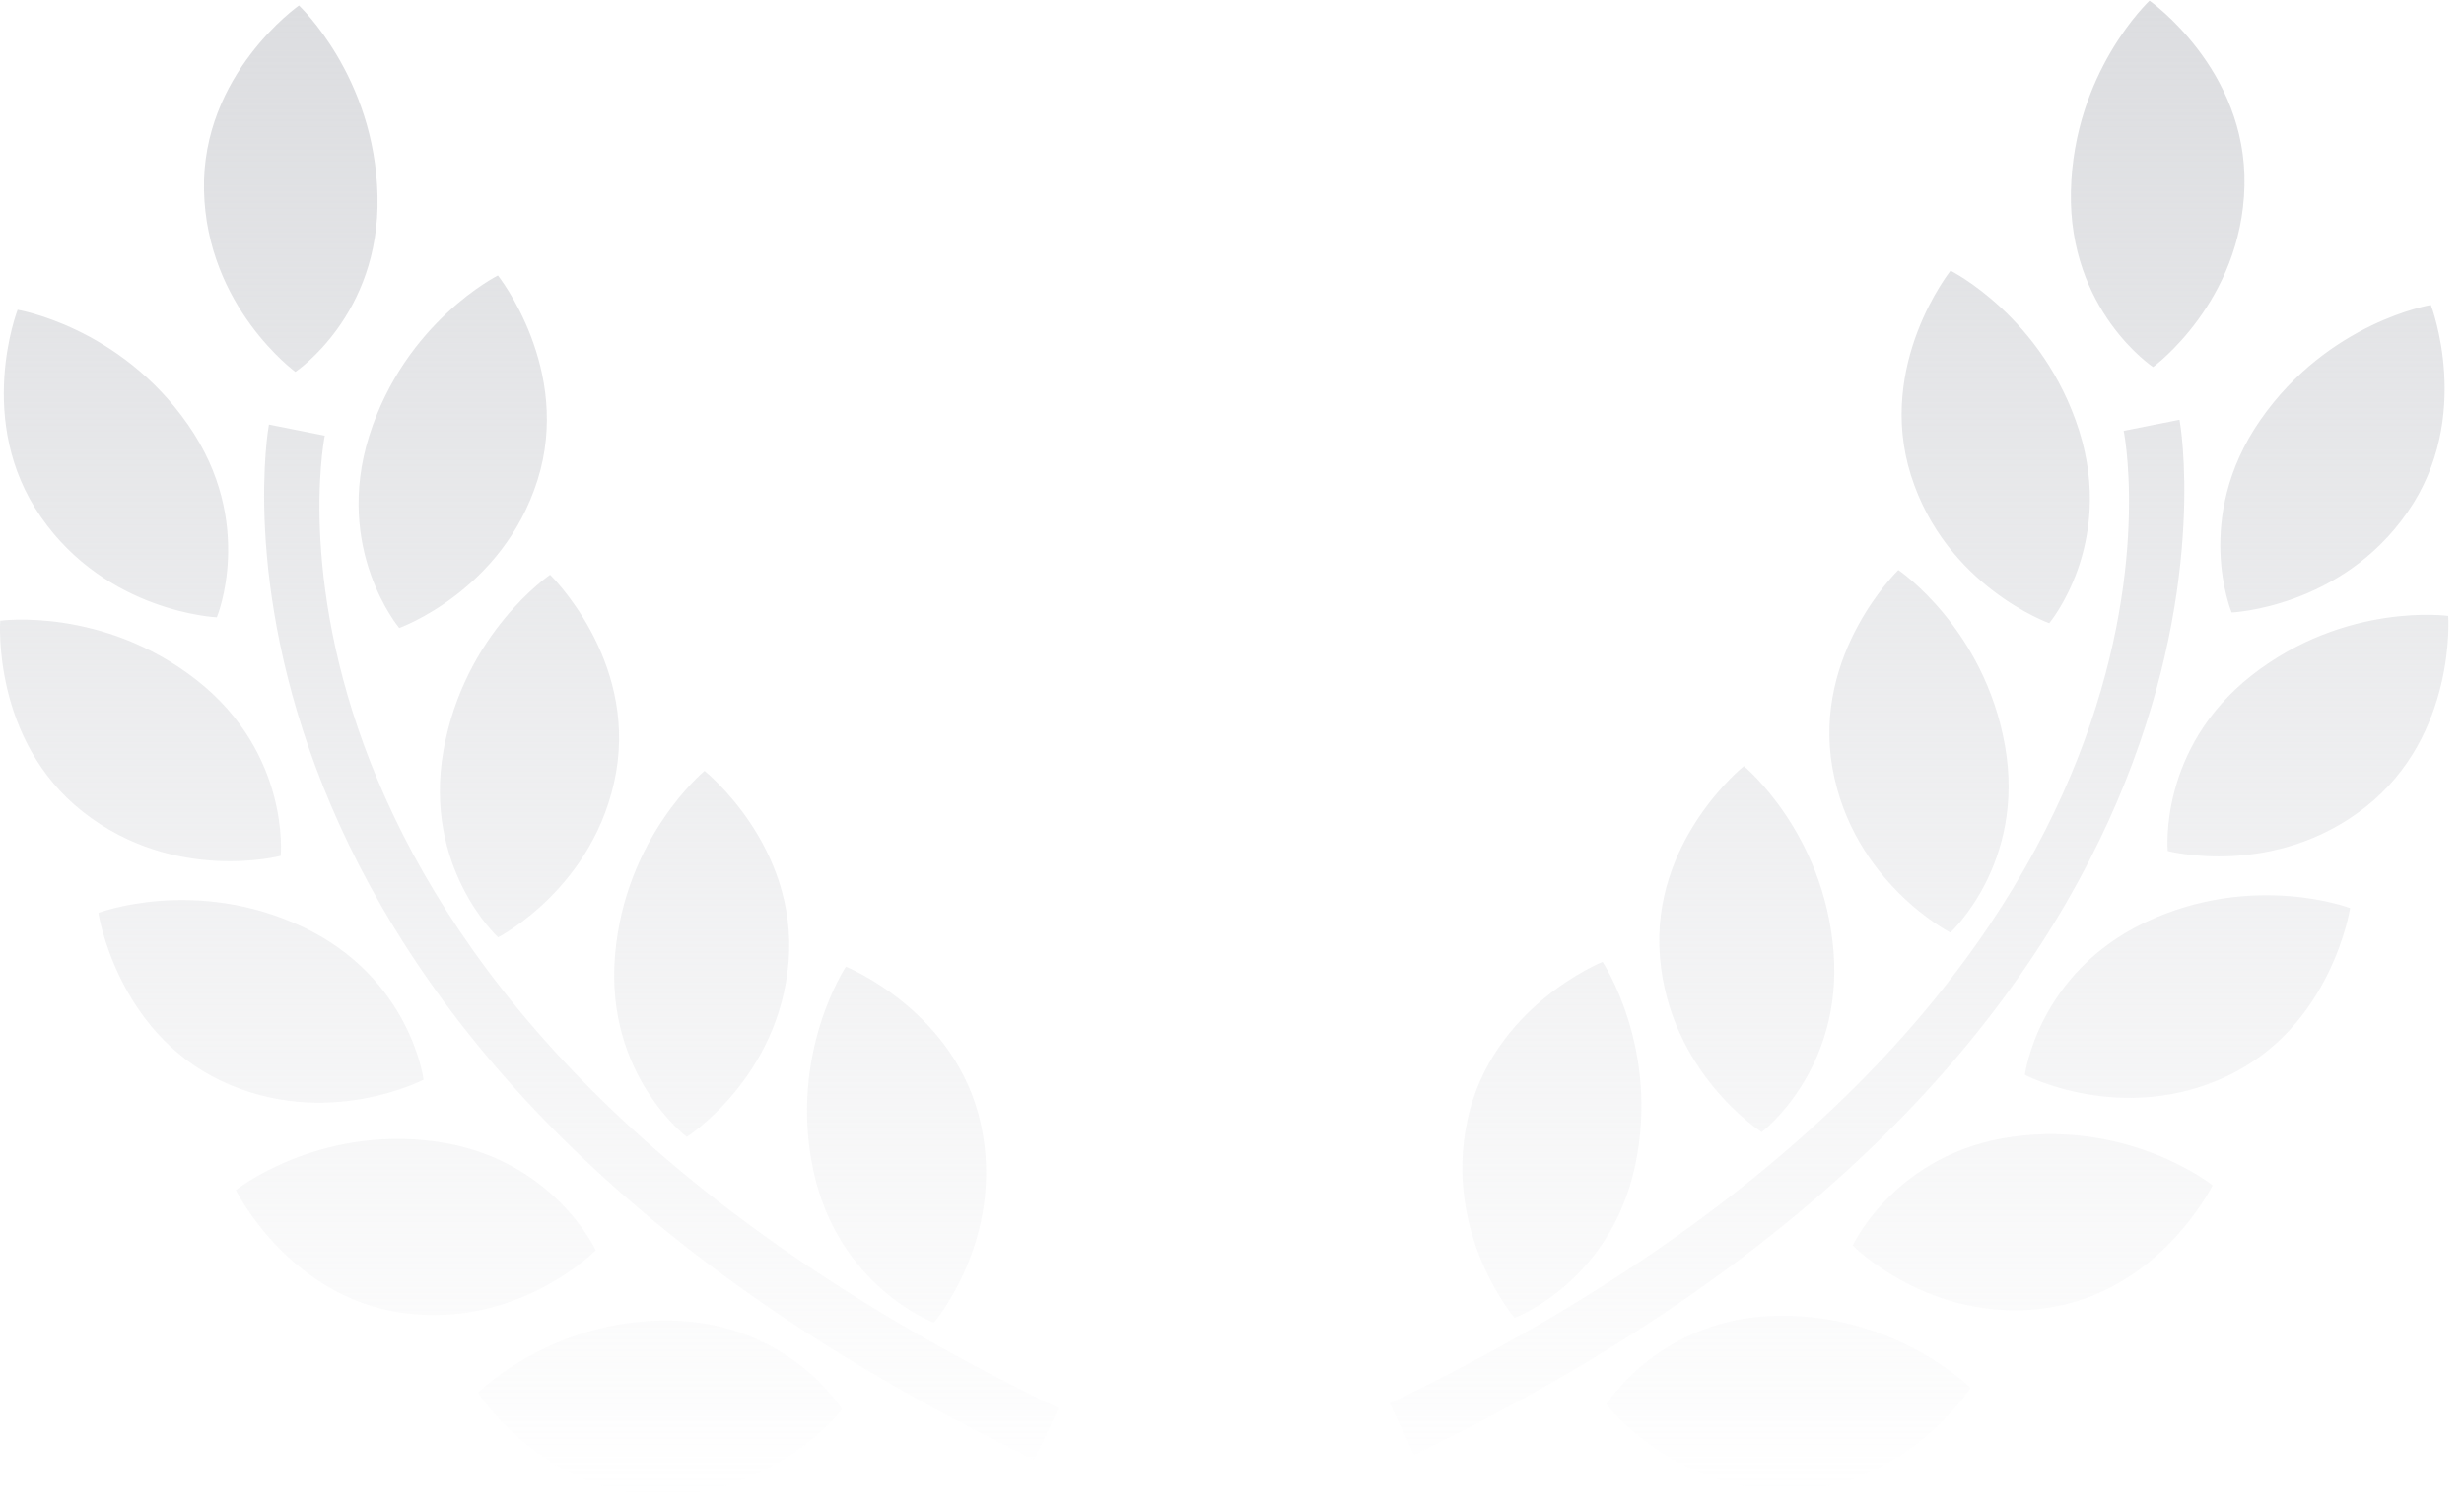
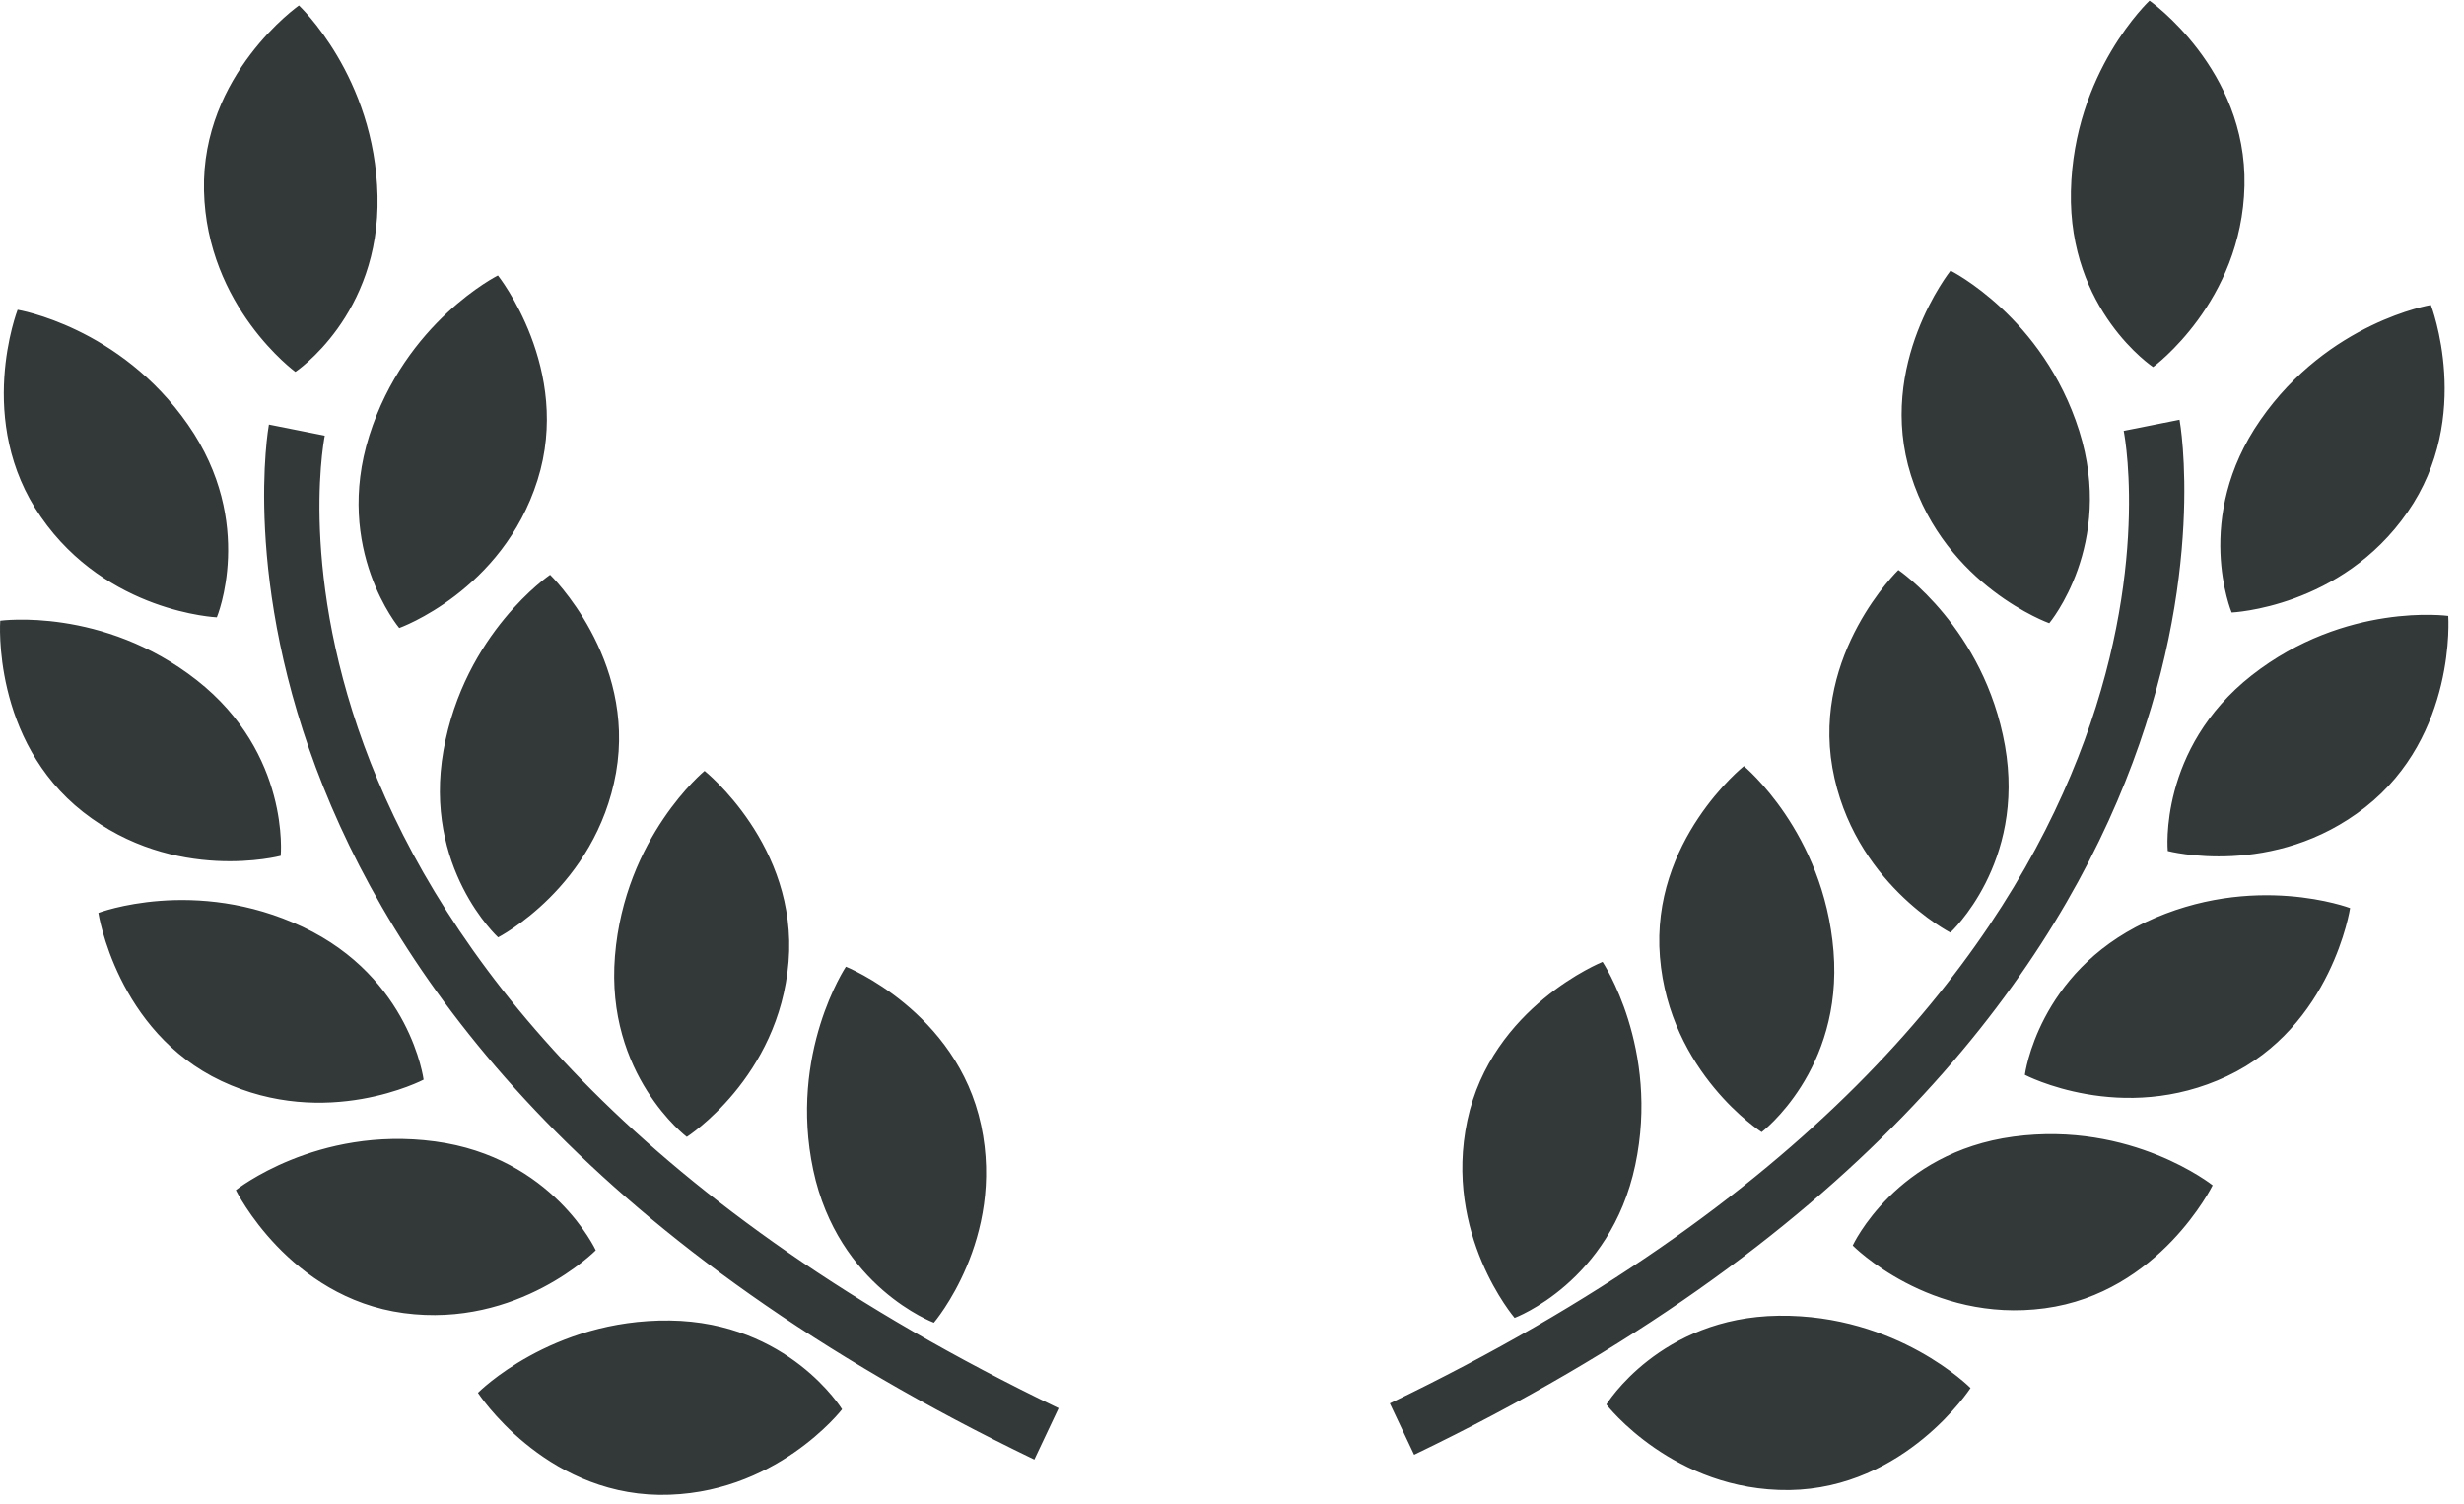
<svg xmlns="http://www.w3.org/2000/svg" width="154" height="94" viewBox="0 0 154 94" fill="none">
-   <path fill-rule="evenodd" clip-rule="evenodd" d="M129.433 11.951C129.266 19.419 134.568 22.942 134.568 22.942C134.568 22.942 140.118 18.884 140.279 11.608C140.444 4.318 134.345 0.041 134.345 0.041C134.345 0.041 129.596 4.482 129.433 11.951ZM119.435 29.709C121.627 36.648 128.078 38.95 128.078 38.95C128.078 38.95 132.193 34.049 129.949 26.927C127.696 19.806 121.91 16.916 121.91 16.916C121.91 16.916 117.247 22.771 119.435 29.709ZM141.275 26.248C137.012 32.381 139.478 38.282 139.478 38.282C139.478 38.282 146.327 37.992 150.472 32.008C154.63 26.026 151.929 19.061 151.929 19.061C151.929 19.061 145.534 20.111 141.275 26.248ZM125.311 46.603C126.611 53.959 121.897 58.286 121.897 58.286C121.897 58.286 115.796 55.155 114.526 47.991C113.272 40.821 118.648 35.625 118.648 35.625C118.648 35.625 124.009 39.251 125.311 46.603ZM114.595 59.45C113.987 51.995 108.994 47.881 108.994 47.881C108.994 47.881 103.153 52.548 103.745 59.807C104.337 67.065 110.104 70.758 110.104 70.758C110.104 70.758 115.199 66.9 114.595 59.45ZM94.662 82.367C94.662 82.367 90.195 77.159 91.709 70.029C93.227 62.9 100.16 60.117 100.16 60.117C100.16 60.117 103.752 65.509 102.202 72.826C100.647 80.143 94.662 82.367 94.662 82.367ZM135.485 53.188C135.485 53.188 134.871 46.814 140.731 42.211C146.605 37.608 153.015 38.495 153.015 38.495C153.015 38.495 153.555 45.964 147.831 50.452C142.105 54.943 135.485 53.188 135.485 53.188ZM134.099 57.636C127.363 60.824 126.554 67.18 126.554 67.18C126.554 67.18 132.623 70.361 139.188 67.264C145.753 64.168 146.882 56.755 146.882 56.755C146.882 56.755 140.837 54.457 134.099 57.636ZM115.795 77.845C115.795 77.845 118.477 72.024 125.85 71.039C133.232 70.052 138.289 74.082 138.289 74.082C138.289 74.082 134.982 80.805 127.798 81.768C120.608 82.733 115.795 77.845 115.795 77.845ZM123.159 86.753C123.159 86.753 118.604 82.145 111.17 82.233C103.74 82.326 100.398 87.782 100.398 87.782C100.398 87.782 104.591 93.215 111.836 93.132C119.087 93.028 123.159 86.753 123.159 86.753ZM132.731 26.928L136.221 26.234C136.292 26.616 143.05 64.632 88.383 90.923L86.866 87.713C138.902 62.676 133.011 28.371 132.731 26.928ZM11.754 26.549C16.017 32.681 13.551 38.583 13.551 38.583C13.551 38.583 6.702 38.293 2.557 32.308C-1.601 26.327 1.1 19.362 1.1 19.362C1.1 19.362 7.495 20.411 11.754 26.549ZM24.952 39.25C24.952 39.25 31.403 36.948 33.595 30.009C35.783 23.072 31.12 17.216 31.12 17.216C31.12 17.216 25.333 20.107 23.08 27.227C20.837 34.35 24.952 39.25 24.952 39.25ZM31.132 58.586C31.132 58.586 26.418 54.259 27.718 46.903C29.02 39.551 34.381 35.925 34.381 35.925C34.381 35.925 39.757 41.121 38.503 48.291C37.233 55.456 31.132 58.586 31.132 58.586ZM44.035 48.181C44.035 48.181 39.042 52.295 38.435 59.751C37.831 67.201 42.925 71.058 42.925 71.058C42.925 71.058 48.693 67.365 49.285 60.107C49.876 52.849 44.035 48.181 44.035 48.181ZM61.32 70.329C62.834 77.46 58.367 82.668 58.367 82.668C58.367 82.668 52.382 80.443 50.827 73.127C49.277 65.809 52.869 60.418 52.869 60.418C52.869 60.418 59.802 63.2 61.32 70.329ZM18.461 23.242C18.461 23.242 23.764 19.72 23.596 12.252C23.433 4.782 18.684 0.341 18.684 0.341C18.684 0.341 12.585 4.618 12.75 11.908C12.912 19.185 18.461 23.242 18.461 23.242ZM12.298 42.512C18.158 47.114 17.544 53.489 17.544 53.489C17.544 53.489 10.924 55.244 5.198 50.752C-0.526 46.264 0.014 38.795 0.014 38.795C0.014 38.795 6.424 37.908 12.298 42.512ZM26.475 67.48C26.475 67.48 25.666 61.124 18.93 57.936C12.193 54.757 6.147 57.056 6.147 57.056C6.147 57.056 7.276 64.468 13.841 67.565C20.406 70.662 26.475 67.48 26.475 67.48ZM27.18 71.339C34.552 72.324 37.235 78.145 37.235 78.145C37.235 78.145 32.421 83.033 25.232 82.068C18.048 81.106 14.74 74.383 14.74 74.383C14.74 74.383 19.797 70.352 27.18 71.339ZM41.859 82.533C34.425 82.445 29.87 87.053 29.87 87.053C29.87 87.053 33.942 93.328 41.193 93.432C48.438 93.515 52.631 88.082 52.631 88.082C52.631 88.082 49.289 82.626 41.859 82.533ZM16.808 26.534L20.298 27.229C20.018 28.671 14.127 62.976 66.163 88.013L64.647 91.224C9.979 64.932 16.737 26.916 16.808 26.534Z" fill="url(#paint0_linear)" />
-   <defs>
-     <linearGradient id="paint0_linear" x1="76.514" y1="0.041" x2="76.514" y2="93.433" gradientUnits="userSpaceOnUse">
-       <stop stop-color="#DCDDE0" />
-       <stop offset="1" stop-color="#DCDDE0" stop-opacity="0" />
-     </linearGradient>
-   </defs>
+   <path fill-rule="evenodd" clip-rule="evenodd" d="M129.433 11.951C129.266 19.419 134.568 22.942 134.568 22.942C134.568 22.942 140.118 18.884 140.279 11.608C140.444 4.318 134.345 0.041 134.345 0.041C134.345 0.041 129.596 4.482 129.433 11.951ZM119.435 29.709C121.627 36.648 128.078 38.95 128.078 38.95C128.078 38.95 132.193 34.049 129.949 26.927C127.696 19.806 121.91 16.916 121.91 16.916C121.91 16.916 117.247 22.771 119.435 29.709ZM141.275 26.248C137.012 32.381 139.478 38.282 139.478 38.282C139.478 38.282 146.327 37.992 150.472 32.008C154.63 26.026 151.929 19.061 151.929 19.061C151.929 19.061 145.534 20.111 141.275 26.248ZM125.311 46.603C126.611 53.959 121.897 58.286 121.897 58.286C121.897 58.286 115.796 55.155 114.526 47.991C113.272 40.821 118.648 35.625 118.648 35.625C118.648 35.625 124.009 39.251 125.311 46.603ZM114.595 59.45C113.987 51.995 108.994 47.881 108.994 47.881C108.994 47.881 103.153 52.548 103.745 59.807C104.337 67.065 110.104 70.758 110.104 70.758C110.104 70.758 115.199 66.9 114.595 59.45ZM94.662 82.367C94.662 82.367 90.195 77.159 91.709 70.029C93.227 62.9 100.16 60.117 100.16 60.117C100.16 60.117 103.752 65.509 102.202 72.826C100.647 80.143 94.662 82.367 94.662 82.367ZM135.485 53.188C135.485 53.188 134.871 46.814 140.731 42.211C146.605 37.608 153.015 38.495 153.015 38.495C153.015 38.495 153.555 45.964 147.831 50.452C142.105 54.943 135.485 53.188 135.485 53.188ZM134.099 57.636C127.363 60.824 126.554 67.18 126.554 67.18C126.554 67.18 132.623 70.361 139.188 67.264C145.753 64.168 146.882 56.755 146.882 56.755C146.882 56.755 140.837 54.457 134.099 57.636ZM115.795 77.845C115.795 77.845 118.477 72.024 125.85 71.039C133.232 70.052 138.289 74.082 138.289 74.082C138.289 74.082 134.982 80.805 127.798 81.768C120.608 82.733 115.795 77.845 115.795 77.845ZM123.159 86.753C123.159 86.753 118.604 82.145 111.17 82.233C103.74 82.326 100.398 87.782 100.398 87.782C100.398 87.782 104.591 93.215 111.836 93.132C119.087 93.028 123.159 86.753 123.159 86.753ZM132.731 26.928L136.221 26.234C136.292 26.616 143.05 64.632 88.383 90.923L86.866 87.713C138.902 62.676 133.011 28.371 132.731 26.928ZM11.754 26.549C16.017 32.681 13.551 38.583 13.551 38.583C13.551 38.583 6.702 38.293 2.557 32.308C-1.601 26.327 1.1 19.362 1.1 19.362C1.1 19.362 7.495 20.411 11.754 26.549ZM24.952 39.25C24.952 39.25 31.403 36.948 33.595 30.009C35.783 23.072 31.12 17.216 31.12 17.216C31.12 17.216 25.333 20.107 23.08 27.227C20.837 34.35 24.952 39.25 24.952 39.25ZM31.132 58.586C31.132 58.586 26.418 54.259 27.718 46.903C29.02 39.551 34.381 35.925 34.381 35.925C34.381 35.925 39.757 41.121 38.503 48.291C37.233 55.456 31.132 58.586 31.132 58.586ZM44.035 48.181C44.035 48.181 39.042 52.295 38.435 59.751C37.831 67.201 42.925 71.058 42.925 71.058C42.925 71.058 48.693 67.365 49.285 60.107C49.876 52.849 44.035 48.181 44.035 48.181ZM61.32 70.329C62.834 77.46 58.367 82.668 58.367 82.668C58.367 82.668 52.382 80.443 50.827 73.127C49.277 65.809 52.869 60.418 52.869 60.418C52.869 60.418 59.802 63.2 61.32 70.329ZM18.461 23.242C18.461 23.242 23.764 19.72 23.596 12.252C23.433 4.782 18.684 0.341 18.684 0.341C18.684 0.341 12.585 4.618 12.75 11.908C12.912 19.185 18.461 23.242 18.461 23.242ZM12.298 42.512C18.158 47.114 17.544 53.489 17.544 53.489C17.544 53.489 10.924 55.244 5.198 50.752C-0.526 46.264 0.014 38.795 0.014 38.795C0.014 38.795 6.424 37.908 12.298 42.512ZM26.475 67.48C26.475 67.48 25.666 61.124 18.93 57.936C12.193 54.757 6.147 57.056 6.147 57.056C6.147 57.056 7.276 64.468 13.841 67.565C20.406 70.662 26.475 67.48 26.475 67.48ZM27.18 71.339C34.552 72.324 37.235 78.145 37.235 78.145C37.235 78.145 32.421 83.033 25.232 82.068C18.048 81.106 14.74 74.383 14.74 74.383C14.74 74.383 19.797 70.352 27.18 71.339ZM41.859 82.533C34.425 82.445 29.87 87.053 29.87 87.053C29.87 87.053 33.942 93.328 41.193 93.432C48.438 93.515 52.631 88.082 52.631 88.082C52.631 88.082 49.289 82.626 41.859 82.533ZM16.808 26.534L20.298 27.229C20.018 28.671 14.127 62.976 66.163 88.013L64.647 91.224C9.979 64.932 16.737 26.916 16.808 26.534Z" fill="#333839" />
</svg>
